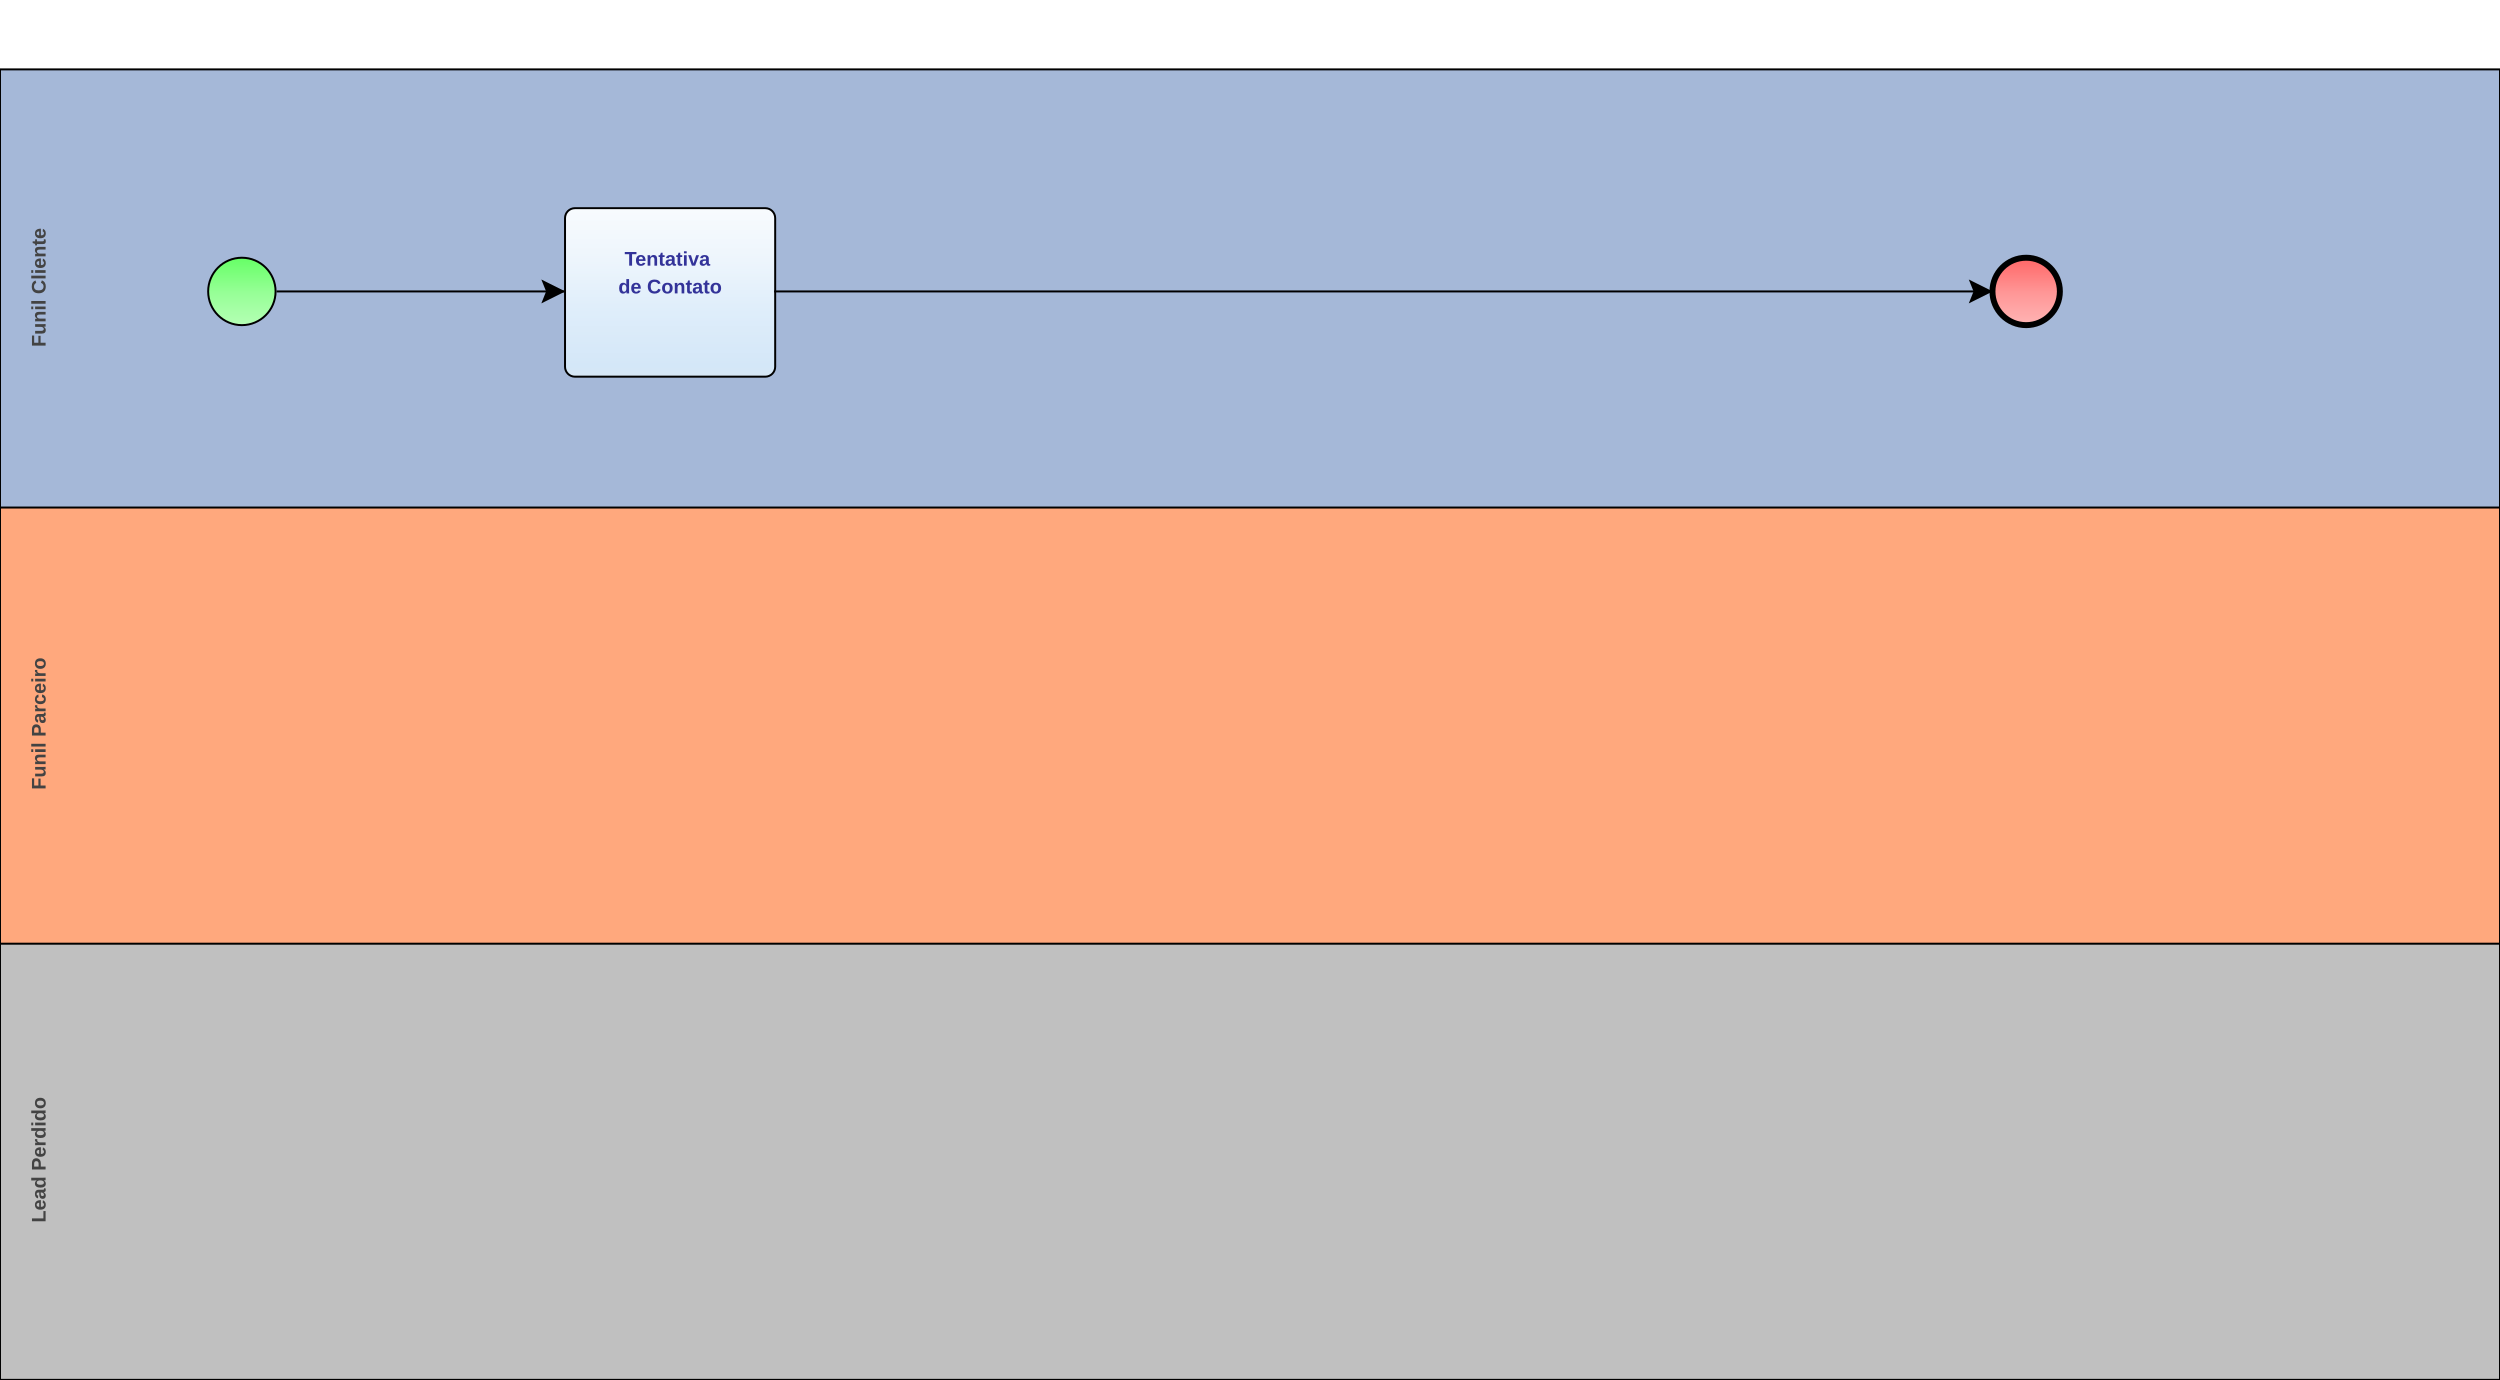
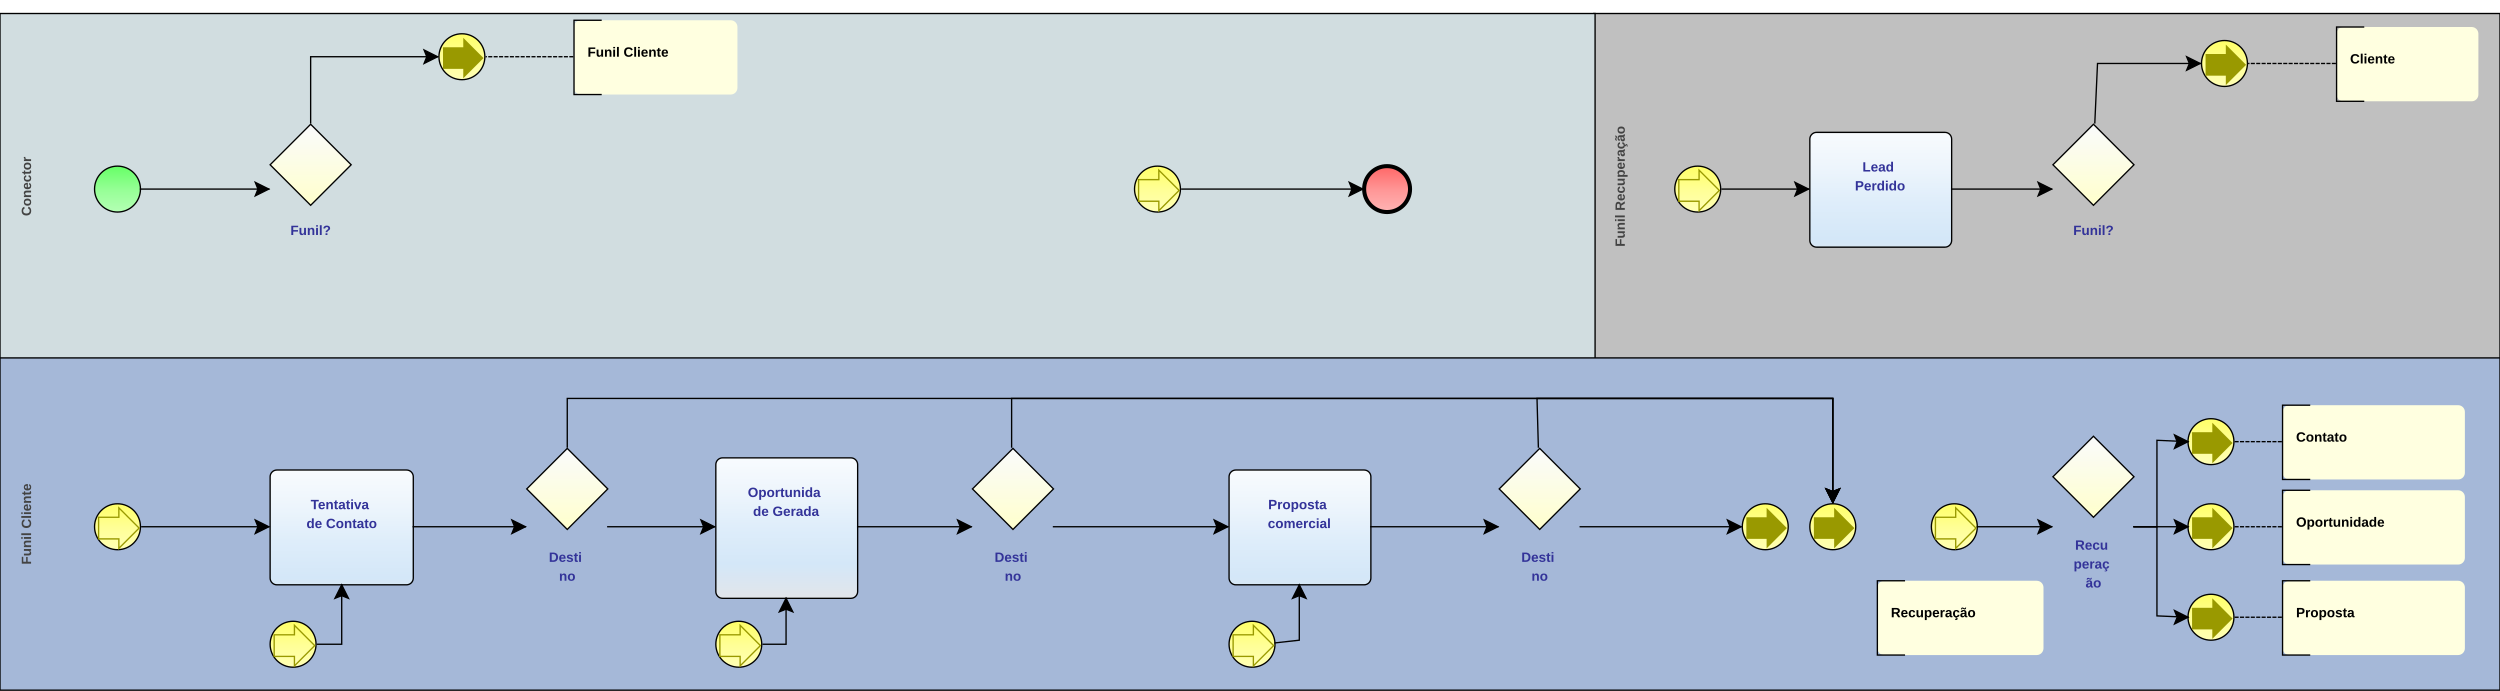
- <svg xmlns="http://www.w3.org/2000/svg" xmlns:xlink="http://www.w3.org/1999/xlink" style="stroke-dasharray:none; shape-rendering:auto; font-family:'Arial'; text-rendering:auto; fill-opacity:1; color-interpolation:auto; color-rendering:auto; font-size:12; fill:black; stroke:black; image-rendering:auto; stroke-miterlimit:10; stroke-linecap:square; stroke-linejoin:miter; font-style:normal; stroke-width:1; stroke-dashoffset:0; font-weight:normal; stroke-opacity:1;" contentScriptType="text/ecmascript" preserveAspectRatio="xMidYMid meet" zoomAndPan="magnify" version="1.0" contentStyleType="text/css" xml:xlink="http://www.w3.org/1999/xlink" width="1261" height="696">
-   <rect x="0" y="475" width="1261" height="221" ry="0" rx="0" style="stroke:#000000; fill:#C0C0C0" />
+ <svg xmlns="http://www.w3.org/2000/svg" xmlns:xlink="http://www.w3.org/1999/xlink" style="stroke-dasharray:none; shape-rendering:auto; font-family:'Arial'; text-rendering:auto; fill-opacity:1; color-interpolation:auto; color-rendering:auto; font-size:12; fill:black; stroke:black; image-rendering:auto; stroke-miterlimit:10; stroke-linecap:square; stroke-linejoin:miter; font-style:normal; stroke-width:1; stroke-dashoffset:0; font-weight:normal; stroke-opacity:1;" contentScriptType="text/ecmascript" preserveAspectRatio="xMidYMid meet" zoomAndPan="magnify" version="1.0" contentStyleType="text/css" xml:xlink="http://www.w3.org/1999/xlink" width="1851" height="511">
+   <rect x="1180" y="10" width="671" height="256" ry="0" rx="0" style="stroke:#000000; fill:#C0C0C0" />
  <g componentSequence="3">
-     <text x="-585" y="9" transform="rotate(270)" text-anchor="middle" style="font-weight:bold;font-size:10px;stroke:none; fill:#434343">
-       <tspan dy="14" x="-585">Lead Perdido</tspan>
-     </text>
-   </g>
-   <rect x="0" y="255" width="1261" height="221" ry="0" rx="0" style="stroke:#000000; fill:#FFA87D" />
+     <text x="-138" y="1189" transform="rotate(270)" text-anchor="middle" style="font-weight:bold;font-size:10px;stroke:none; fill:#434343">
+       <tspan dy="14" x="-138">Funil Recuperação</tspan>
+     </text>
+   </g>
+   <rect x="0" y="10" width="1181" height="256" ry="0" rx="0" style="stroke:#000000; fill:#D1DDE0" />
  <g componentSequence="2">
-     <text x="-365" y="9" transform="rotate(270)" text-anchor="middle" style="font-weight:bold;font-size:10px;stroke:none; fill:#434343">
-       <tspan dy="14" x="-365">Funil Parceiro</tspan>
-     </text>
-   </g>
-   <rect x="0" y="35" width="1261" height="221" ry="0" rx="0" style="stroke:#000000; fill:#A5B8D8" />
+     <text x="-138" y="9" transform="rotate(270)" text-anchor="middle" style="font-weight:bold;font-size:10px;stroke:none; fill:#434343">
+       <tspan dy="14" x="-138">Conector</tspan>
+     </text>
+   </g>
+   <rect x="0" y="265" width="1851" height="246" ry="0" rx="0" style="stroke:#000000; fill:#A5B8D8" />
  <g componentSequence="1">
-     <text x="-145" y="9" transform="rotate(270)" text-anchor="middle" style="font-weight:bold;font-size:10px;stroke:none; fill:#434343">
-       <tspan dy="14" x="-145">Funil Cliente</tspan>
+     <text x="-388" y="9" transform="rotate(270)" text-anchor="middle" style="font-weight:bold;font-size:10px;stroke:none; fill:#434343">
+       <tspan dy="14" x="-388">Funil Cliente</tspan>
    </text>
  </g>
  <g sequence="4">
-     <rect x="285" y="105" width="106" height="85" ry="5" rx="5" style="fill:url(#linearGradientF8FBFEEDF5FCDEEDFAD4E7F8E2E5E9_2083723566);" stroke="191970" />
+     <rect x="200" y="348" width="106" height="85" ry="5" rx="5" style="fill:url(#linearGradientF8FBFEEDF5FCDEEDFAD4E7F8E2E5E9_1467222012);" stroke="191970" />
  </g>
  <g componentSequence="4">
-     <text x="338" y="120" text-anchor="middle" style="font-weight:bold;font-size:10px;stroke:none; fill:#333399">
-       <tspan dy="14" x="338">Tentativa</tspan>
-       <tspan dy="14" x="338">de Contato</tspan>
+     <text x="253" y="363" text-anchor="middle" style="font-weight:bold;font-size:10px;stroke:none; fill:#333399">
+       <tspan dy="14" x="253">Tentativa</tspan>
+       <tspan dy="14" x="253">de Contato</tspan>
    </text>
  </g>
  <g sequence="5">
-     <ellipse cx="1022" cy="147" rx="17" ry="17" stroke-width="3" style="fill:url(#linearGradientFF6666FF9696FFB6B6_1928653016);" stroke="993333" />
+     <ellipse cx="1027" cy="140" rx="17" ry="17" stroke-width="3" style="fill:url(#linearGradientFF6666FF9696FFB6B6_1504961378);" stroke="993333" />
  </g>
  <g sequence="6">
-     <ellipse cx="122" cy="147" rx="17" ry="17" stroke-width="1" style="fill:url(#linearGradient66FF6696FF96B6FFB6_1993044574);" stroke="336633" />
-   </g>
-   <g componentSequence="7">
-     <text x="708" y="147" style="font-size:10px;font-weight:none;stroke:none; fill:#333399" text-anchor="left" />
+     <ellipse cx="87" cy="140" rx="17" ry="17" stroke-width="1" style="fill:url(#linearGradient66FF6696FF96B6FFB6_1569483916);" stroke="336633" />
+   </g>
+   <g sequence="9">
+     <polygon points=" 200 122 230 92 260 122 230 152 200 122" style="fill:url(#linearGradientFAFBFCFFFFCC_412019033);" stroke="000000" />
+   </g>
+   <g componentSequence="9">
+     <text x="230" y="160" text-anchor="middle" style="font-weight:bold;font-size:10px;stroke:none; fill:#333399">
+       <tspan dy="14" x="230">Funil?</tspan>
+     </text>
+   </g>
+   <g sequence="11">
+     <ellipse cx="342" cy="42" rx="17" ry="17" stroke-width="1" style="fill:url(#linearGradientFFFF66FFFF96FFFFB6_1873954387);" stroke="999900" />
+   </g>
+   <g sequence="11">
+     <polygon points=" 328 35 343 35 343 28 358 43 343 58 343 51 328 51" style="stroke:none; fill:#999900" />
+   </g>
+   <g sequence="14">
+     <ellipse cx="1307" cy="390" rx="17" ry="17" stroke-width="1" style="fill:url(#linearGradientFFFF66FFFF96FFFFB6_702287924);" stroke="999900" />
+   </g>
+   <g sequence="14">
+     <polygon points=" 1293 383 1308 383 1308 376 1323 391 1308 406 1308 399 1293 399" style="stroke:none; fill:#999900" />
+   </g>
+   <g sequence="15">
+     <ellipse cx="87" cy="390" rx="17" ry="17" stroke-width="1" style="fill:url(#linearGradientFFFF66FFFF96FFFFB6_386589071);" stroke="999900" />
+   </g>
+   <g sequence="15">
+     <polygon points=" 73 383 88 383 88 376 103 391 88 406 88 399 73 399" style="stroke:#999900; fill:none" />
+   </g>
+   <rect x="425" y="15" width="121" height="55" ry="5" rx="5" style="stroke:none; fill:#FFFFE0" />
+   <g componentSequence="17">
+     <text x="435" y="28" text-anchor="left" style="font-weight:bold;font-size:10px;stroke:none; fill:#000000">
+       <tspan dy="14" x="435">Funil Cliente</tspan>
+     </text>
+   </g>
+   <path style="fill:none; stroke-width:1; stroke:#000000;" d="M445.0 15.0 L425.0 15.0 L425.0 70.0 L445.0 70.0" />
+   <g sequence="19">
+     <rect x="530" y="339" width="105" height="104" ry="5" rx="5" style="fill:url(#linearGradientF8FBFEEDF5FCDEEDFAD4E7F8E2E5E9_2023822870);" stroke="191970" />
+   </g>
+   <g componentSequence="19">
+     <text x="582" y="354" text-anchor="middle" style="font-weight:bold;font-size:10px;stroke:none; fill:#333399">
+       <tspan dy="14" x="582">Oportunida</tspan>
+       <tspan dy="14" x="582">de Gerada</tspan>
+     </text>
+   </g>
+   <g sequence="21">
+     <rect x="910" y="348" width="105" height="85" ry="5" rx="5" style="fill:url(#linearGradientF8FBFEEDF5FCDEEDFAD4E7F8E2E5E9_98326415);" stroke="191970" />
+   </g>
+   <g componentSequence="21">
+     <text x="962" y="363" text-anchor="middle" style="font-weight:bold;font-size:10px;stroke:none; fill:#333399">
+       <tspan dy="14" x="962">Proposta</tspan>
+       <tspan dy="14" x="962">comercial</tspan>
+     </text>
+   </g>
+   <g sequence="24">
+     <ellipse cx="857" cy="140" rx="17" ry="17" stroke-width="1" style="fill:url(#linearGradientFFFF66FFFF96FFFFB6_1288223408);" stroke="999900" />
+   </g>
+   <g sequence="24">
+     <polygon points=" 843 133 858 133 858 126 873 141 858 156 858 149 843 149" style="stroke:#999900; fill:none" />
+   </g>
+   <g sequence="26">
+     <rect x="1340" y="98" width="105" height="85" ry="5" rx="5" style="fill:url(#linearGradientF8FBFEEDF5FCDEEDFAD4E7F8E2E5E9_202255423);" stroke="191970" />
+   </g>
+   <g componentSequence="26">
+     <text x="1392" y="113" text-anchor="middle" style="font-weight:bold;font-size:10px;stroke:none; fill:#333399">
+       <tspan dy="14" x="1392">Lead</tspan>
+       <tspan dy="14" x="1392">Perdido</tspan>
+     </text>
+   </g>
+   <g sequence="27">
+     <polygon points=" 390 362 420 332 450 362 420 392 390 362" style="fill:url(#linearGradientFAFBFCFFFFCC_2096073230);" stroke="000000" />
+   </g>
+   <g componentSequence="27">
+     <text x="420" y="402" text-anchor="middle" style="font-weight:bold;font-size:10px;stroke:none; fill:#333399">
+       <tspan dy="14" x="420">Desti</tspan>
+       <tspan dy="14" x="420">no</tspan>
+     </text>
+   </g>
+   <g sequence="28">
+     <polygon points=" 720 362 750 332 780 362 750 392 720 362" style="fill:url(#linearGradientFAFBFCFFFFCC_459852339);" stroke="000000" />
+   </g>
+   <g componentSequence="28">
+     <text x="750" y="402" text-anchor="middle" style="font-weight:bold;font-size:10px;stroke:none; fill:#333399">
+       <tspan dy="14" x="750">Desti</tspan>
+       <tspan dy="14" x="750">no</tspan>
+     </text>
+   </g>
+   <g sequence="33">
+     <ellipse cx="1357" cy="390" rx="17" ry="17" stroke-width="1" style="fill:url(#linearGradientFFFF66FFFF96FFFFB6_310181588);" stroke="999900" />
+   </g>
+   <g sequence="33">
+     <polygon points=" 1343 383 1358 383 1358 376 1373 391 1358 406 1358 399 1343 399" style="stroke:none; fill:#999900" />
+   </g>
+   <g sequence="34">
+     <ellipse cx="1257" cy="140" rx="17" ry="17" stroke-width="1" style="fill:url(#linearGradientFFFF66FFFF96FFFFB6_1877890928);" stroke="999900" />
+   </g>
+   <g sequence="34">
+     <polygon points=" 1243 133 1258 133 1258 126 1273 141 1258 156 1258 149 1243 149" style="stroke:#999900; fill:none" />
+   </g>
+   <g sequence="38">
+     <polygon points=" 1520 122 1550 92 1580 122 1550 152 1520 122" style="fill:url(#linearGradientFAFBFCFFFFCC_1867587449);" stroke="000000" />
+   </g>
+   <g componentSequence="38">
+     <text x="1550" y="160" text-anchor="middle" style="font-weight:bold;font-size:10px;stroke:none; fill:#333399">
+       <tspan dy="14" x="1550">Funil?</tspan>
+     </text>
+   </g>
+   <g sequence="39">
+     <ellipse cx="1647" cy="47" rx="17" ry="17" stroke-width="1" style="fill:url(#linearGradientFFFF66FFFF96FFFFB6_850754034);" stroke="999900" />
+   </g>
+   <g sequence="39">
+     <polygon points=" 1633 40 1648 40 1648 33 1663 48 1648 63 1648 56 1633 56" style="stroke:none; fill:#999900" />
+   </g>
+   <g sequence="42">
+     <polygon points=" 1520 353 1550 323 1580 353 1550 383 1520 353" style="fill:url(#linearGradientFAFBFCFFFFCC_1196079918);" stroke="000000" />
+   </g>
+   <g componentSequence="42">
+     <text x="1550" y="393" text-anchor="middle" style="font-weight:bold;font-size:10px;stroke:none; fill:#333399">
+       <tspan dy="14" x="1550">Recu</tspan>
+       <tspan dy="14" x="1550">peraç</tspan>
+       <tspan dy="14" x="1550">ão</tspan>
+     </text>
+   </g>
+   <g sequence="43">
+     <ellipse cx="1637" cy="327" rx="17" ry="17" stroke-width="1" style="fill:url(#linearGradientFFFF66FFFF96FFFFB6_1510089056);" stroke="999900" />
+   </g>
+   <g sequence="43">
+     <polygon points=" 1623 320 1638 320 1638 313 1653 328 1638 343 1638 336 1623 336" style="stroke:none; fill:#999900" />
+   </g>
+   <g sequence="44">
+     <ellipse cx="1637" cy="390" rx="17" ry="17" stroke-width="1" style="fill:url(#linearGradientFFFF66FFFF96FFFFB6_1028605838);" stroke="999900" />
+   </g>
+   <g sequence="44">
+     <polygon points=" 1623 383 1638 383 1638 376 1653 391 1638 406 1638 399 1623 399" style="stroke:none; fill:#999900" />
+   </g>
+   <g sequence="47">
+     <ellipse cx="1637" cy="457" rx="17" ry="17" stroke-width="1" style="fill:url(#linearGradientFFFF66FFFF96FFFFB6_606917436);" stroke="999900" />
+   </g>
+   <g sequence="47">
+     <polygon points=" 1623 450 1638 450 1638 443 1653 458 1638 473 1638 466 1623 466" style="stroke:none; fill:#999900" />
+   </g>
+   <g sequence="49">
+     <ellipse cx="1447" cy="390" rx="17" ry="17" stroke-width="1" style="fill:url(#linearGradientFFFF66FFFF96FFFFB6_908955484);" stroke="999900" />
+   </g>
+   <g sequence="49">
+     <polygon points=" 1433 383 1448 383 1448 376 1463 391 1448 406 1448 399 1433 399" style="stroke:#999900; fill:none" />
+   </g>
+   <rect x="1690" y="300" width="135" height="55" ry="5" rx="5" style="stroke:none; fill:#FFFFE0" />
+   <g componentSequence="51">
+     <text x="1700" y="313" text-anchor="left" style="font-weight:bold;font-size:10px;stroke:none; fill:#000000">
+       <tspan dy="14" x="1700">Contato</tspan>
+     </text>
+   </g>
+   <path style="fill:none; stroke-width:1; stroke:#000000;" d="M1710.0 300.0 L1690.0 300.0 L1690.0 355.0 L1710.0 355.0" />
+   <rect x="1730" y="20" width="105" height="55" ry="5" rx="5" style="stroke:none; fill:#FFFFE0" />
+   <g componentSequence="53">
+     <text x="1740" y="33" text-anchor="left" style="font-weight:bold;font-size:10px;stroke:none; fill:#000000">
+       <tspan dy="14" x="1740">Cliente</tspan>
+     </text>
+   </g>
+   <path style="fill:none; stroke-width:1; stroke:#000000;" d="M1750.0 20.0 L1730.0 20.0 L1730.0 75.0 L1750.0 75.0" />
+   <rect x="1690" y="363" width="135" height="55" ry="5" rx="5" style="stroke:none; fill:#FFFFE0" />
+   <g componentSequence="55">
+     <text x="1700" y="376" text-anchor="left" style="font-weight:bold;font-size:10px;stroke:none; fill:#000000">
+       <tspan dy="14" x="1700">Oportunidade</tspan>
+     </text>
+   </g>
+   <path style="fill:none; stroke-width:1; stroke:#000000;" d="M1710.0 363.0 L1690.0 363.0 L1690.0 418.0 L1710.0 418.0" />
+   <rect x="1690" y="430" width="135" height="55" ry="5" rx="5" style="stroke:none; fill:#FFFFE0" />
+   <g componentSequence="57">
+     <text x="1700" y="443" text-anchor="left" style="font-weight:bold;font-size:10px;stroke:none; fill:#000000">
+       <tspan dy="14" x="1700">Proposta</tspan>
+     </text>
+   </g>
+   <path style="fill:none; stroke-width:1; stroke:#000000;" d="M1710.0 430.0 L1690.0 430.0 L1690.0 485.0 L1710.0 485.0" />
+   <g sequence="59">
+     <ellipse cx="217" cy="477" rx="17" ry="17" stroke-width="1" style="fill:url(#linearGradientFFFF66FFFF96FFFFB6_2112860632);" stroke="999900" />
+   </g>
+   <g sequence="59">
+     <polygon points=" 203 470 218 470 218 463 233 478 218 493 218 486 203 486" style="stroke:#999900; fill:none" />
+   </g>
+   <g sequence="60">
+     <ellipse cx="547" cy="477" rx="17" ry="17" stroke-width="1" style="fill:url(#linearGradientFFFF66FFFF96FFFFB6_987495132);" stroke="999900" />
+   </g>
+   <g sequence="60">
+     <polygon points=" 533 470 548 470 548 463 563 478 548 493 548 486 533 486" style="stroke:#999900; fill:none" />
+   </g>
+   <g sequence="61">
+     <ellipse cx="927" cy="477" rx="17" ry="17" stroke-width="1" style="fill:url(#linearGradientFFFF66FFFF96FFFFB6_2016181128);" stroke="999900" />
+   </g>
+   <g sequence="61">
+     <polygon points=" 913 470 928 470 928 463 943 478 928 493 928 486 913 486" style="stroke:#999900; fill:none" />
+   </g>
+   <rect x="1390" y="430" width="123" height="55" ry="5" rx="5" style="stroke:none; fill:#FFFFE0" />
+   <g componentSequence="65">
+     <text x="1400" y="443" text-anchor="left" style="font-weight:bold;font-size:10px;stroke:none; fill:#000000">
+       <tspan dy="14" x="1400">Recuperação</tspan>
+     </text>
+   </g>
+   <path style="fill:none; stroke-width:1; stroke:#000000;" d="M1410.0 430.0 L1390.0 430.0 L1390.0 485.0 L1410.0 485.0" />
+   <g sequence="66">
+     <polygon points=" 1110 362 1140 332 1170 362 1140 392 1110 362" style="fill:url(#linearGradientFAFBFCFFFFCC_580996286);" stroke="000000" />
+   </g>
+   <g componentSequence="66">
+     <text x="1140" y="402" text-anchor="middle" style="font-weight:bold;font-size:10px;stroke:none; fill:#333399">
+       <tspan dy="14" x="1140">Desti</tspan>
+       <tspan dy="14" x="1140">no</tspan>
+     </text>
  </g>
  <g componentSequence="8">
-     <text x="222" y="147" style="font-size:10px;font-weight:none;stroke:none; fill:#333399" text-anchor="left" />
-   </g>
-   <path style="fill:none; stroke:#000000;stroke-width:1" d="M391.0 147.0 L1004.0 147.0" />
-   <polygon style="fill:#000000; stroke:#000000;" points=" 994 142 1004 147 994 152 996 147" />
-   <path style="fill:none; stroke:#000000;stroke-width:1" d="M140.0 147.0 L284.0 147.0" />
-   <polygon style="fill:#000000; stroke:#000000;" points=" 274 142 284 147 274 152 276 147" />
+     <text x="162" y="140" style="font-size:10px;font-weight:none;stroke:none; fill:#333399" text-anchor="left" />
+   </g>
+   <g componentSequence="10">
+     <text x="263" y="42" style="font-size:10px;font-weight:none;stroke:none; fill:#333399" text-anchor="left" />
+   </g>
+   <g componentSequence="16">
+     <text x="162" y="390" style="font-size:10px;font-weight:none;stroke:none; fill:#333399" text-anchor="left" />
+   </g>
+   <g componentSequence="18">
+     <text x="402" y="42" style="font-size:10px;font-weight:none;stroke:none; fill:#333399" text-anchor="left" />
+   </g>
+   <g componentSequence="25">
+     <text x="952" y="140" style="font-size:10px;font-weight:none;stroke:none; fill:#333399" text-anchor="left" />
+   </g>
+   <g componentSequence="29">
+     <text x="358" y="390" style="font-size:10px;font-weight:none;stroke:none; fill:#333399" text-anchor="left" />
+   </g>
+   <g componentSequence="30">
+     <text x="500" y="390" style="font-size:10px;font-weight:none;stroke:none; fill:#333399" text-anchor="left" />
+   </g>
+   <g componentSequence="31">
+     <text x="687" y="390" style="font-size:10px;font-weight:none;stroke:none; fill:#333399" text-anchor="left" />
+   </g>
+   <g componentSequence="32">
+     <text x="855" y="390" style="font-size:10px;font-weight:none;stroke:none; fill:#333399" text-anchor="left" />
+   </g>
+   <g componentSequence="35">
+     <text x="1317" y="140" style="font-size:10px;font-weight:none;stroke:none; fill:#333399" text-anchor="left" />
+   </g>
+   <g componentSequence="36">
+     <text x="919" y="295" style="font-size:10px;font-weight:none;stroke:none; fill:#333399" text-anchor="left" />
+   </g>
+   <g componentSequence="37">
+     <text x="1084" y="295" style="font-size:10px;font-weight:none;stroke:none; fill:#333399" text-anchor="left" />
+   </g>
+   <g componentSequence="40">
+     <text x="1492" y="140" style="font-size:10px;font-weight:none;stroke:none; fill:#333399" text-anchor="left" />
+   </g>
+   <g componentSequence="41">
+     <text x="1579" y="47" style="font-size:10px;font-weight:none;stroke:none; fill:#333399" text-anchor="left" />
+   </g>
+   <g componentSequence="45">
+     <text x="1610" y="390" style="font-size:10px;font-weight:none;stroke:none; fill:#333399" text-anchor="left" />
+   </g>
+   <g componentSequence="46">
+     <text x="1607" y="355" style="font-size:10px;font-weight:none;stroke:none; fill:#333399" text-anchor="left" />
+   </g>
+   <g componentSequence="48">
+     <text x="1607" y="426" style="font-size:10px;font-weight:none;stroke:none; fill:#333399" text-anchor="left" />
+   </g>
+   <g componentSequence="50">
+     <text x="1502" y="390" style="font-size:10px;font-weight:none;stroke:none; fill:#333399" text-anchor="left" />
+   </g>
+   <g componentSequence="52">
+     <text x="1707" y="47" style="font-size:10px;font-weight:none;stroke:none; fill:#333399" text-anchor="left" />
+   </g>
+   <g componentSequence="54">
+     <text x="1682" y="327" style="font-size:10px;font-weight:none;stroke:none; fill:#333399" text-anchor="left" />
+   </g>
+   <g componentSequence="56">
+     <text x="1682" y="390" style="font-size:10px;font-weight:none;stroke:none; fill:#333399" text-anchor="left" />
+   </g>
+   <g componentSequence="58">
+     <text x="1682" y="457" style="font-size:10px;font-weight:none;stroke:none; fill:#333399" text-anchor="left" />
+   </g>
+   <g componentSequence="67">
+     <text x="1072" y="390" style="font-size:10px;font-weight:none;stroke:none; fill:#333399" text-anchor="left" />
+   </g>
+   <g componentSequence="62">
+     <text x="263" y="464" style="font-size:10px;font-weight:none;stroke:none; fill:#333399" text-anchor="left" />
+   </g>
+   <g componentSequence="68">
+     <text x="1240" y="390" style="font-size:10px;font-weight:none;stroke:none; fill:#333399" text-anchor="left" />
+   </g>
+   <g componentSequence="63">
+     <text x="592" y="469" style="font-size:10px;font-weight:none;stroke:none; fill:#333399" text-anchor="left" />
+   </g>
+   <g componentSequence="64">
+     <text x="972" y="462" style="font-size:10px;font-weight:none;stroke:none; fill:#333399" text-anchor="left" />
+   </g>
+   <g componentSequence="69">
+     <text x="1278" y="295" style="font-size:10px;font-weight:none;stroke:none; fill:#333399" text-anchor="left" />
+   </g>
+   <path style="fill:none; stroke:#000000;stroke-width:1" d="M306.0 390.0 L389.0 390.0" />
+   <polygon style="fill:#000000; stroke:#000000;" points=" 379 385 389 390 379 395 381 390" />
+   <path style="fill:none; stroke:#000000;stroke-width:1" d="M105.0 390.0 L199.0 390.0" />
+   <polygon style="fill:#000000; stroke:#000000;" points=" 189 385 199 390 189 395 191 390" />
+   <path style="fill:none; stroke:#000000;stroke-width:1" d="M235.0 477.0 L253.0 477.0 L253.0 433.0" />
+   <polygon style="fill:#000000; stroke:#000000;" points=" 248 443 253 433 258 443 253 441" />
+   <path style="fill:none; stroke:#000000;stroke-width:1" d="M875.0 140.0 L1009.0 140.0" />
+   <polygon style="fill:#000000; stroke:#000000;" points=" 999 135 1009 140 999 145 1001 140" />
+   <path style="fill:none; stroke:#000000;stroke-width:1" d="M104.0 140.0 L199.0 140.0" />
+   <polygon style="fill:#000000; stroke:#000000;" points=" 189 135 199 140 189 145 191 140" />
+   <path style="fill:none; stroke:#000000;stroke-width:1" d="M230.0 91.0 L230.0 42.0 L324.0 42.0" />
+   <polygon style="fill:#000000; stroke:#000000;" points=" 314 37 324 42 314 47 316 42" />
+   <path style="fill:none; stroke:#000000;stroke-dasharray:2" d="M424.0 42.0 L360.0 42.0" />
+   <path style="fill:none; stroke:#000000;stroke-width:1" d="M635.0 390.0 L719.0 390.0" />
+   <polygon style="fill:#000000; stroke:#000000;" points=" 709 385 719 390 709 395 711 390" />
+   <path style="fill:none; stroke:#000000;stroke-width:1" d="M450.0 390.0 L529.0 390.0" />
+   <polygon style="fill:#000000; stroke:#000000;" points=" 519 385 529 390 519 395 521 390" />
+   <path style="fill:none; stroke:#000000;stroke-width:1" d="M565.0 477.0 L565.0 477.0 L565.0 477.0 L582.0 477.0 L582.0 443.0" />
+   <polygon style="fill:#000000; stroke:#000000;" points=" 577 453 582 443 587 453 582 451" />
+   <path style="fill:none; stroke:#000000;stroke-width:1" d="M780.0 390.0 L909.0 390.0" />
+   <polygon style="fill:#000000; stroke:#000000;" points=" 899 385 909 390 899 395 901 390" />
+   <path style="fill:none; stroke:#000000;stroke-width:1" d="M944.0 476.0 L962.0 474.0 L962.0 433.0" />
+   <polygon style="fill:#000000; stroke:#000000;" points=" 957 443 962 433 967 443 962 441" />
+   <path style="fill:none; stroke:#000000;stroke-width:1" d="M1445.0 140.0 L1519.0 140.0" />
+   <polygon style="fill:#000000; stroke:#000000;" points=" 1509 135 1519 140 1509 145 1511 140" />
+   <path style="fill:none; stroke:#000000;stroke-width:1" d="M1275.0 140.0 L1339.0 140.0" />
+   <polygon style="fill:#000000; stroke:#000000;" points=" 1329 135 1339 140 1329 145 1331 140" />
+   <path style="fill:none; stroke:#000000;stroke-width:1" d="M420.0 331.0 L420.0 295.0 L892.0 295.0 L1357.0 295.0 L1357.0 372.0" />
+   <polygon style="fill:#000000; stroke:#000000;" points=" 1362 362 1357 372 1352 362 1357 364" />
+   <path style="fill:none; stroke:#000000;stroke-width:1" d="M749.0 331.0 L749.0 295.0 L1053.0 295.0 L1357.0 295.0 L1357.0 372.0" />
+   <polygon style="fill:#000000; stroke:#000000;" points=" 1362 362 1357 372 1352 362 1357 364" />
+   <path style="fill:none; stroke:#000000;stroke-width:1" d="M1551.0 91.0 L1553.0 47.0 L1629.0 47.0" />
+   <polygon style="fill:#000000; stroke:#000000;" points=" 1619 42 1629 47 1619 52 1621 47" />
+   <path style="fill:none; stroke:#000000;stroke-dasharray:2" d="M1729.0 47.0 L1665.0 47.0" />
+   <path style="fill:none; stroke:#000000;stroke-width:1" d="M1580.0 390.0 L1620.0 390.0" />
+   <polygon style="fill:#000000; stroke:#000000;" points=" 1610 385 1620 390 1610 395 1612 390" />
+   <path style="fill:none; stroke:#000000;stroke-width:1" d="M1580.0 390.0 L1597.0 390.0 L1597.0 326.0 L1620.0 327.0" />
+   <polygon style="fill:#000000; stroke:#000000;" points=" 1610 322 1620 327 1610 332 1612 327" />
+   <path style="fill:none; stroke:#000000;stroke-width:1" d="M1580.0 390.0 L1597.0 390.0 L1597.0 456.0 L1620.0 457.0" />
+   <polygon style="fill:#000000; stroke:#000000;" points=" 1610 452 1620 457 1610 462 1612 457" />
+   <path style="fill:none; stroke:#000000;stroke-width:1" d="M1464.0 390.0 L1519.0 390.0" />
+   <polygon style="fill:#000000; stroke:#000000;" points=" 1509 385 1519 390 1509 395 1511 390" />
+   <path style="fill:none; stroke:#000000;stroke-dasharray:2" d="M1689.0 327.0 L1655.0 327.0" />
+   <path style="fill:none; stroke:#000000;stroke-dasharray:2" d="M1689.0 390.0 L1655.0 390.0" />
+   <path style="fill:none; stroke:#000000;stroke-dasharray:2" d="M1689.0 457.0 L1655.0 457.0" />
+   <path style="fill:none; stroke:#000000;stroke-width:1" d="M1015.0 390.0 L1109.0 390.0" />
+   <polygon style="fill:#000000; stroke:#000000;" points=" 1099 385 1109 390 1099 395 1101 390" />
+   <path style="fill:none; stroke:#000000;stroke-width:1" d="M1170.0 390.0 L1289.0 390.0" />
+   <polygon style="fill:#000000; stroke:#000000;" points=" 1279 385 1289 390 1279 395 1281 390" />
+   <path style="fill:none; stroke:#000000;stroke-width:1" d="M1139.0 331.0 L1138.0 295.0 L1357.0 295.0 L1357.0 372.0" />
+   <polygon style="fill:#000000; stroke:#000000;" points=" 1362 362 1357 372 1352 362 1357 364" />
  <defs>
-     <linearGradient xlink:href="#linearGradientF8FBFEEDF5FCDEEDFAD4E7F8E2E5E9" id="linearGradientF8FBFEEDF5FCDEEDFAD4E7F8E2E5E9_2083723566" x1="0" y1="105.0" x2="0" y2="211.0" gradientUnits="userSpaceOnUse" xlink:type="simple" xlink:actuate="onLoad" xlink:show="other" />
+     <linearGradient xlink:href="#linearGradientF8FBFEEDF5FCDEEDFAD4E7F8E2E5E9" id="linearGradientF8FBFEEDF5FCDEEDFAD4E7F8E2E5E9_1467222012" x1="0" y1="348.0" x2="0" y2="454.0" gradientUnits="userSpaceOnUse" xlink:type="simple" xlink:actuate="onLoad" xlink:show="other" />
    <linearGradient id="linearGradientF8FBFEEDF5FCDEEDFAD4E7F8E2E5E9">
      <stop style="stop-color:#F8FBFE;stop-opacity:1;" offset="0.0" id="stopF8FBFE" />
      <stop style="stop-color:#EDF5FC;stop-opacity:1;" offset="0.25" id="stopEDF5FC" />
      <stop style="stop-color:#DEEDFA;stop-opacity:1;" offset="0.5" id="stopDEEDFA" />
      <stop style="stop-color:#D4E7F8;stop-opacity:1;" offset="0.75" id="stopD4E7F8" />
      <stop style="stop-color:#E2E5E9;stop-opacity:1;" offset="1.0" id="stopE2E5E9" />
    </linearGradient>
-     <linearGradient xlink:href="#linearGradientFF6666FF9696FFB6B6" id="linearGradientFF6666FF9696FFB6B6_1928653016" x1="0" y1="130.0" x2="0" y2="165.0" gradientUnits="userSpaceOnUse" xlink:type="simple" xlink:actuate="onLoad" xlink:show="other" />
+     <linearGradient xlink:href="#linearGradientFF6666FF9696FFB6B6" id="linearGradientFF6666FF9696FFB6B6_1504961378" x1="0" y1="123.0" x2="0" y2="158.0" gradientUnits="userSpaceOnUse" xlink:type="simple" xlink:actuate="onLoad" xlink:show="other" />
    <linearGradient id="linearGradientFF6666FF9696FFB6B6">
      <stop style="stop-color:#FF6666;stop-opacity:1;" offset="0.0" id="stopFF6666" />
      <stop style="stop-color:#FF9696;stop-opacity:1;" offset="0.5" id="stopFF9696" />
      <stop style="stop-color:#FFB6B6;stop-opacity:1;" offset="1.0" id="stopFFB6B6" />
    </linearGradient>
-     <linearGradient xlink:href="#linearGradient66FF6696FF96B6FFB6" id="linearGradient66FF6696FF96B6FFB6_1993044574" x1="0" y1="130.0" x2="0" y2="165.0" gradientUnits="userSpaceOnUse" xlink:type="simple" xlink:actuate="onLoad" xlink:show="other" />
+     <linearGradient xlink:href="#linearGradient66FF6696FF96B6FFB6" id="linearGradient66FF6696FF96B6FFB6_1569483916" x1="0" y1="123.0" x2="0" y2="158.0" gradientUnits="userSpaceOnUse" xlink:type="simple" xlink:actuate="onLoad" xlink:show="other" />
    <linearGradient id="linearGradient66FF6696FF96B6FFB6">
      <stop style="stop-color:#66FF66;stop-opacity:1;" offset="0.0" id="stop66FF66" />
      <stop style="stop-color:#96FF96;stop-opacity:1;" offset="0.5" id="stop96FF96" />
      <stop style="stop-color:#B6FFB6;stop-opacity:1;" offset="1.0" id="stopB6FFB6" />
    </linearGradient>
+     <linearGradient xlink:href="#linearGradientFAFBFCFFFFCC" id="linearGradientFAFBFCFFFFCC_412019033" x1="0" y1="92.0" x2="0" y2="152.0" gradientUnits="userSpaceOnUse" xlink:type="simple" xlink:actuate="onLoad" xlink:show="other" />
+     <linearGradient id="linearGradientFAFBFCFFFFCC">
+       <stop style="stop-color:#FAFBFC;stop-opacity:1;" offset="0.0" id="stopFAFBFC" />
+       <stop style="stop-color:#FFFFCC;stop-opacity:1;" offset="1.0" id="stopFFFFCC" />
+     </linearGradient>
+     <linearGradient xlink:href="#linearGradientFFFF66FFFF96FFFFB6" id="linearGradientFFFF66FFFF96FFFFB6_1873954387" x1="0" y1="25.0" x2="0" y2="60.0" gradientUnits="userSpaceOnUse" xlink:type="simple" xlink:actuate="onLoad" xlink:show="other" />
+     <linearGradient id="linearGradientFFFF66FFFF96FFFFB6">
+       <stop style="stop-color:#FFFF66;stop-opacity:1;" offset="0.0" id="stopFFFF66" />
+       <stop style="stop-color:#FFFF96;stop-opacity:1;" offset="0.5" id="stopFFFF96" />
+       <stop style="stop-color:#FFFFB6;stop-opacity:1;" offset="1.0" id="stopFFFFB6" />
+     </linearGradient>
+     <linearGradient xlink:href="#linearGradientFFFF66FFFF96FFFFB6" id="linearGradientFFFF66FFFF96FFFFB6_702287924" x1="0" y1="373.0" x2="0" y2="408.0" gradientUnits="userSpaceOnUse" xlink:type="simple" xlink:actuate="onLoad" xlink:show="other" />
+     <linearGradient xlink:href="#linearGradientFFFF66FFFF96FFFFB6" id="linearGradientFFFF66FFFF96FFFFB6_386589071" x1="0" y1="373.0" x2="0" y2="408.0" gradientUnits="userSpaceOnUse" xlink:type="simple" xlink:actuate="onLoad" xlink:show="other" />
+     <linearGradient xlink:href="#linearGradientF8FBFEEDF5FCDEEDFAD4E7F8E2E5E9" id="linearGradientF8FBFEEDF5FCDEEDFAD4E7F8E2E5E9_2023822870" x1="0" y1="339.0" x2="0" y2="444.0" gradientUnits="userSpaceOnUse" xlink:type="simple" xlink:actuate="onLoad" xlink:show="other" />
+     <linearGradient xlink:href="#linearGradientF8FBFEEDF5FCDEEDFAD4E7F8E2E5E9" id="linearGradientF8FBFEEDF5FCDEEDFAD4E7F8E2E5E9_98326415" x1="0" y1="348.0" x2="0" y2="453.0" gradientUnits="userSpaceOnUse" xlink:type="simple" xlink:actuate="onLoad" xlink:show="other" />
+     <linearGradient xlink:href="#linearGradientFFFF66FFFF96FFFFB6" id="linearGradientFFFF66FFFF96FFFFB6_1288223408" x1="0" y1="123.0" x2="0" y2="158.0" gradientUnits="userSpaceOnUse" xlink:type="simple" xlink:actuate="onLoad" xlink:show="other" />
+     <linearGradient xlink:href="#linearGradientF8FBFEEDF5FCDEEDFAD4E7F8E2E5E9" id="linearGradientF8FBFEEDF5FCDEEDFAD4E7F8E2E5E9_202255423" x1="0" y1="98.0" x2="0" y2="203.0" gradientUnits="userSpaceOnUse" xlink:type="simple" xlink:actuate="onLoad" xlink:show="other" />
+     <linearGradient xlink:href="#linearGradientFAFBFCFFFFCC" id="linearGradientFAFBFCFFFFCC_2096073230" x1="0" y1="332.0" x2="0" y2="392.0" gradientUnits="userSpaceOnUse" xlink:type="simple" xlink:actuate="onLoad" xlink:show="other" />
+     <linearGradient xlink:href="#linearGradientFAFBFCFFFFCC" id="linearGradientFAFBFCFFFFCC_459852339" x1="0" y1="332.0" x2="0" y2="392.0" gradientUnits="userSpaceOnUse" xlink:type="simple" xlink:actuate="onLoad" xlink:show="other" />
+     <linearGradient xlink:href="#linearGradientFFFF66FFFF96FFFFB6" id="linearGradientFFFF66FFFF96FFFFB6_310181588" x1="0" y1="373.0" x2="0" y2="408.0" gradientUnits="userSpaceOnUse" xlink:type="simple" xlink:actuate="onLoad" xlink:show="other" />
+     <linearGradient xlink:href="#linearGradientFFFF66FFFF96FFFFB6" id="linearGradientFFFF66FFFF96FFFFB6_1877890928" x1="0" y1="123.0" x2="0" y2="158.0" gradientUnits="userSpaceOnUse" xlink:type="simple" xlink:actuate="onLoad" xlink:show="other" />
+     <linearGradient xlink:href="#linearGradientFAFBFCFFFFCC" id="linearGradientFAFBFCFFFFCC_1867587449" x1="0" y1="92.0" x2="0" y2="152.0" gradientUnits="userSpaceOnUse" xlink:type="simple" xlink:actuate="onLoad" xlink:show="other" />
+     <linearGradient xlink:href="#linearGradientFFFF66FFFF96FFFFB6" id="linearGradientFFFF66FFFF96FFFFB6_850754034" x1="0" y1="30.0" x2="0" y2="65.0" gradientUnits="userSpaceOnUse" xlink:type="simple" xlink:actuate="onLoad" xlink:show="other" />
+     <linearGradient xlink:href="#linearGradientFAFBFCFFFFCC" id="linearGradientFAFBFCFFFFCC_1196079918" x1="0" y1="323.0" x2="0" y2="383.0" gradientUnits="userSpaceOnUse" xlink:type="simple" xlink:actuate="onLoad" xlink:show="other" />
+     <linearGradient xlink:href="#linearGradientFFFF66FFFF96FFFFB6" id="linearGradientFFFF66FFFF96FFFFB6_1510089056" x1="0" y1="310.0" x2="0" y2="345.0" gradientUnits="userSpaceOnUse" xlink:type="simple" xlink:actuate="onLoad" xlink:show="other" />
+     <linearGradient xlink:href="#linearGradientFFFF66FFFF96FFFFB6" id="linearGradientFFFF66FFFF96FFFFB6_1028605838" x1="0" y1="373.0" x2="0" y2="408.0" gradientUnits="userSpaceOnUse" xlink:type="simple" xlink:actuate="onLoad" xlink:show="other" />
+     <linearGradient xlink:href="#linearGradientFFFF66FFFF96FFFFB6" id="linearGradientFFFF66FFFF96FFFFB6_606917436" x1="0" y1="440.0" x2="0" y2="475.0" gradientUnits="userSpaceOnUse" xlink:type="simple" xlink:actuate="onLoad" xlink:show="other" />
+     <linearGradient xlink:href="#linearGradientFFFF66FFFF96FFFFB6" id="linearGradientFFFF66FFFF96FFFFB6_908955484" x1="0" y1="373.0" x2="0" y2="408.0" gradientUnits="userSpaceOnUse" xlink:type="simple" xlink:actuate="onLoad" xlink:show="other" />
+     <linearGradient xlink:href="#linearGradientFFFF66FFFF96FFFFB6" id="linearGradientFFFF66FFFF96FFFFB6_2112860632" x1="0" y1="460.0" x2="0" y2="495.0" gradientUnits="userSpaceOnUse" xlink:type="simple" xlink:actuate="onLoad" xlink:show="other" />
+     <linearGradient xlink:href="#linearGradientFFFF66FFFF96FFFFB6" id="linearGradientFFFF66FFFF96FFFFB6_987495132" x1="0" y1="460.0" x2="0" y2="495.0" gradientUnits="userSpaceOnUse" xlink:type="simple" xlink:actuate="onLoad" xlink:show="other" />
+     <linearGradient xlink:href="#linearGradientFFFF66FFFF96FFFFB6" id="linearGradientFFFF66FFFF96FFFFB6_2016181128" x1="0" y1="460.0" x2="0" y2="495.0" gradientUnits="userSpaceOnUse" xlink:type="simple" xlink:actuate="onLoad" xlink:show="other" />
+     <linearGradient xlink:href="#linearGradientFAFBFCFFFFCC" id="linearGradientFAFBFCFFFFCC_580996286" x1="0" y1="332.0" x2="0" y2="392.0" gradientUnits="userSpaceOnUse" xlink:type="simple" xlink:actuate="onLoad" xlink:show="other" />
  </defs>
</svg>
